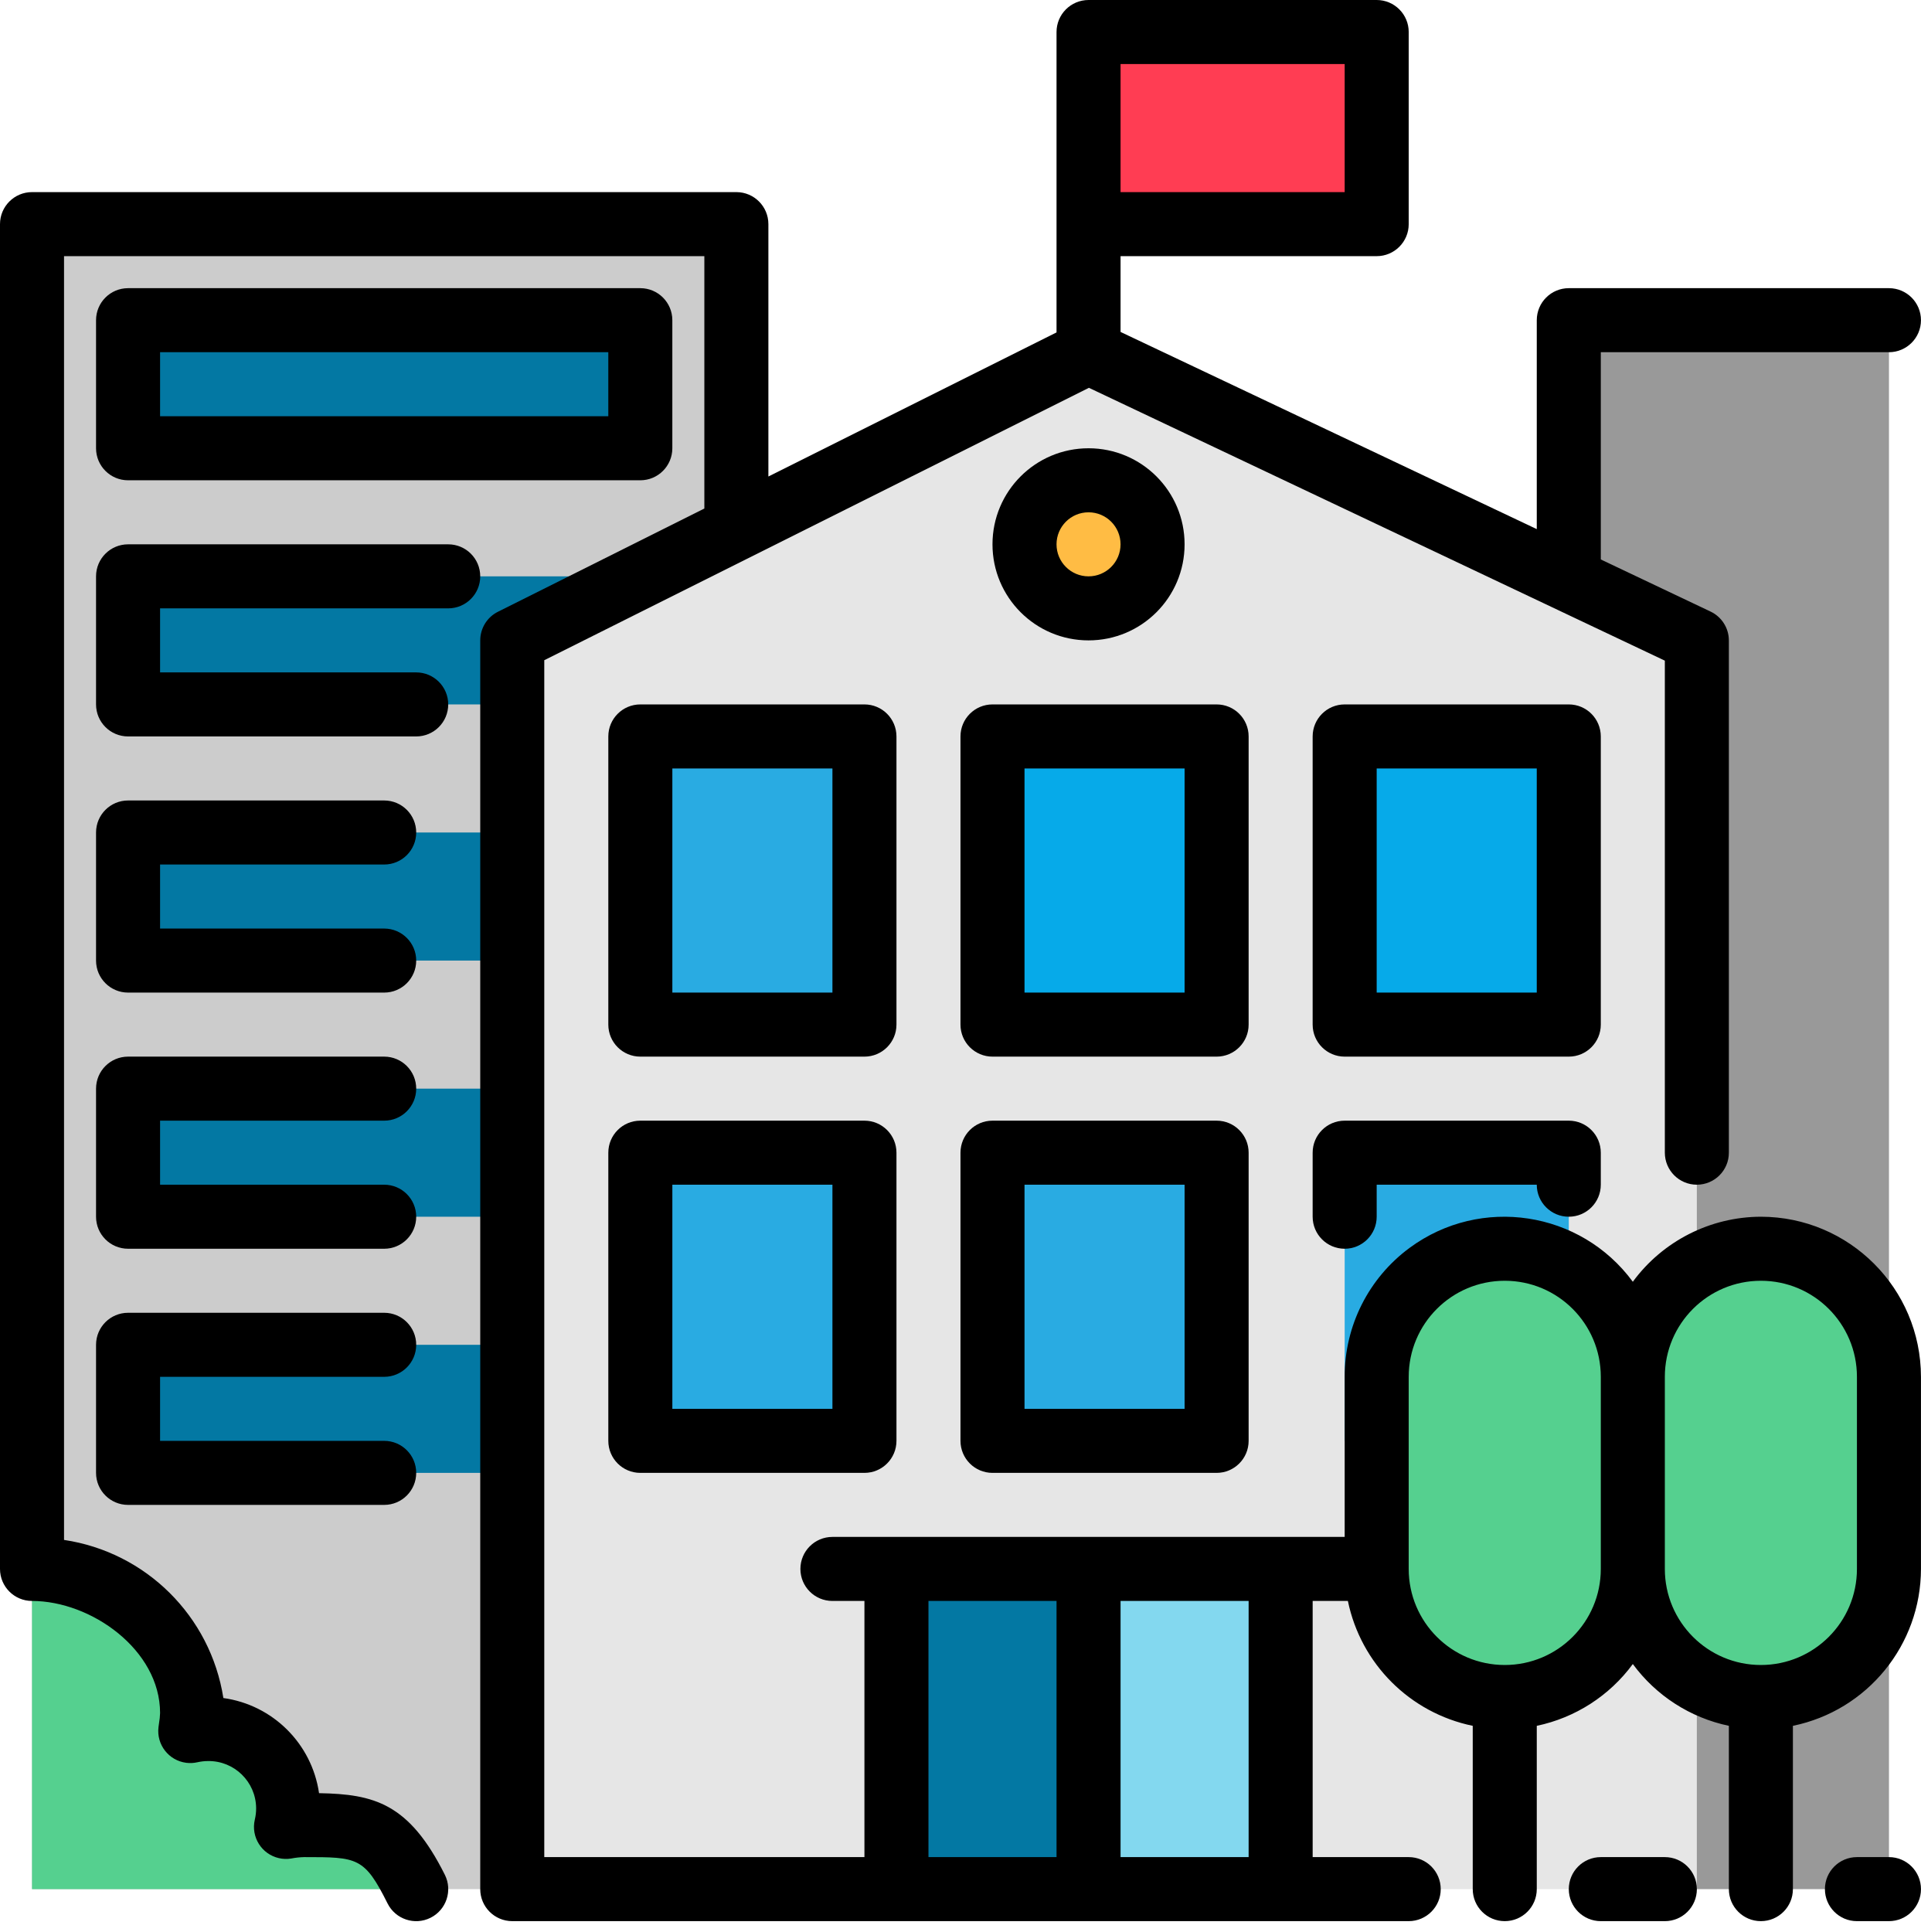
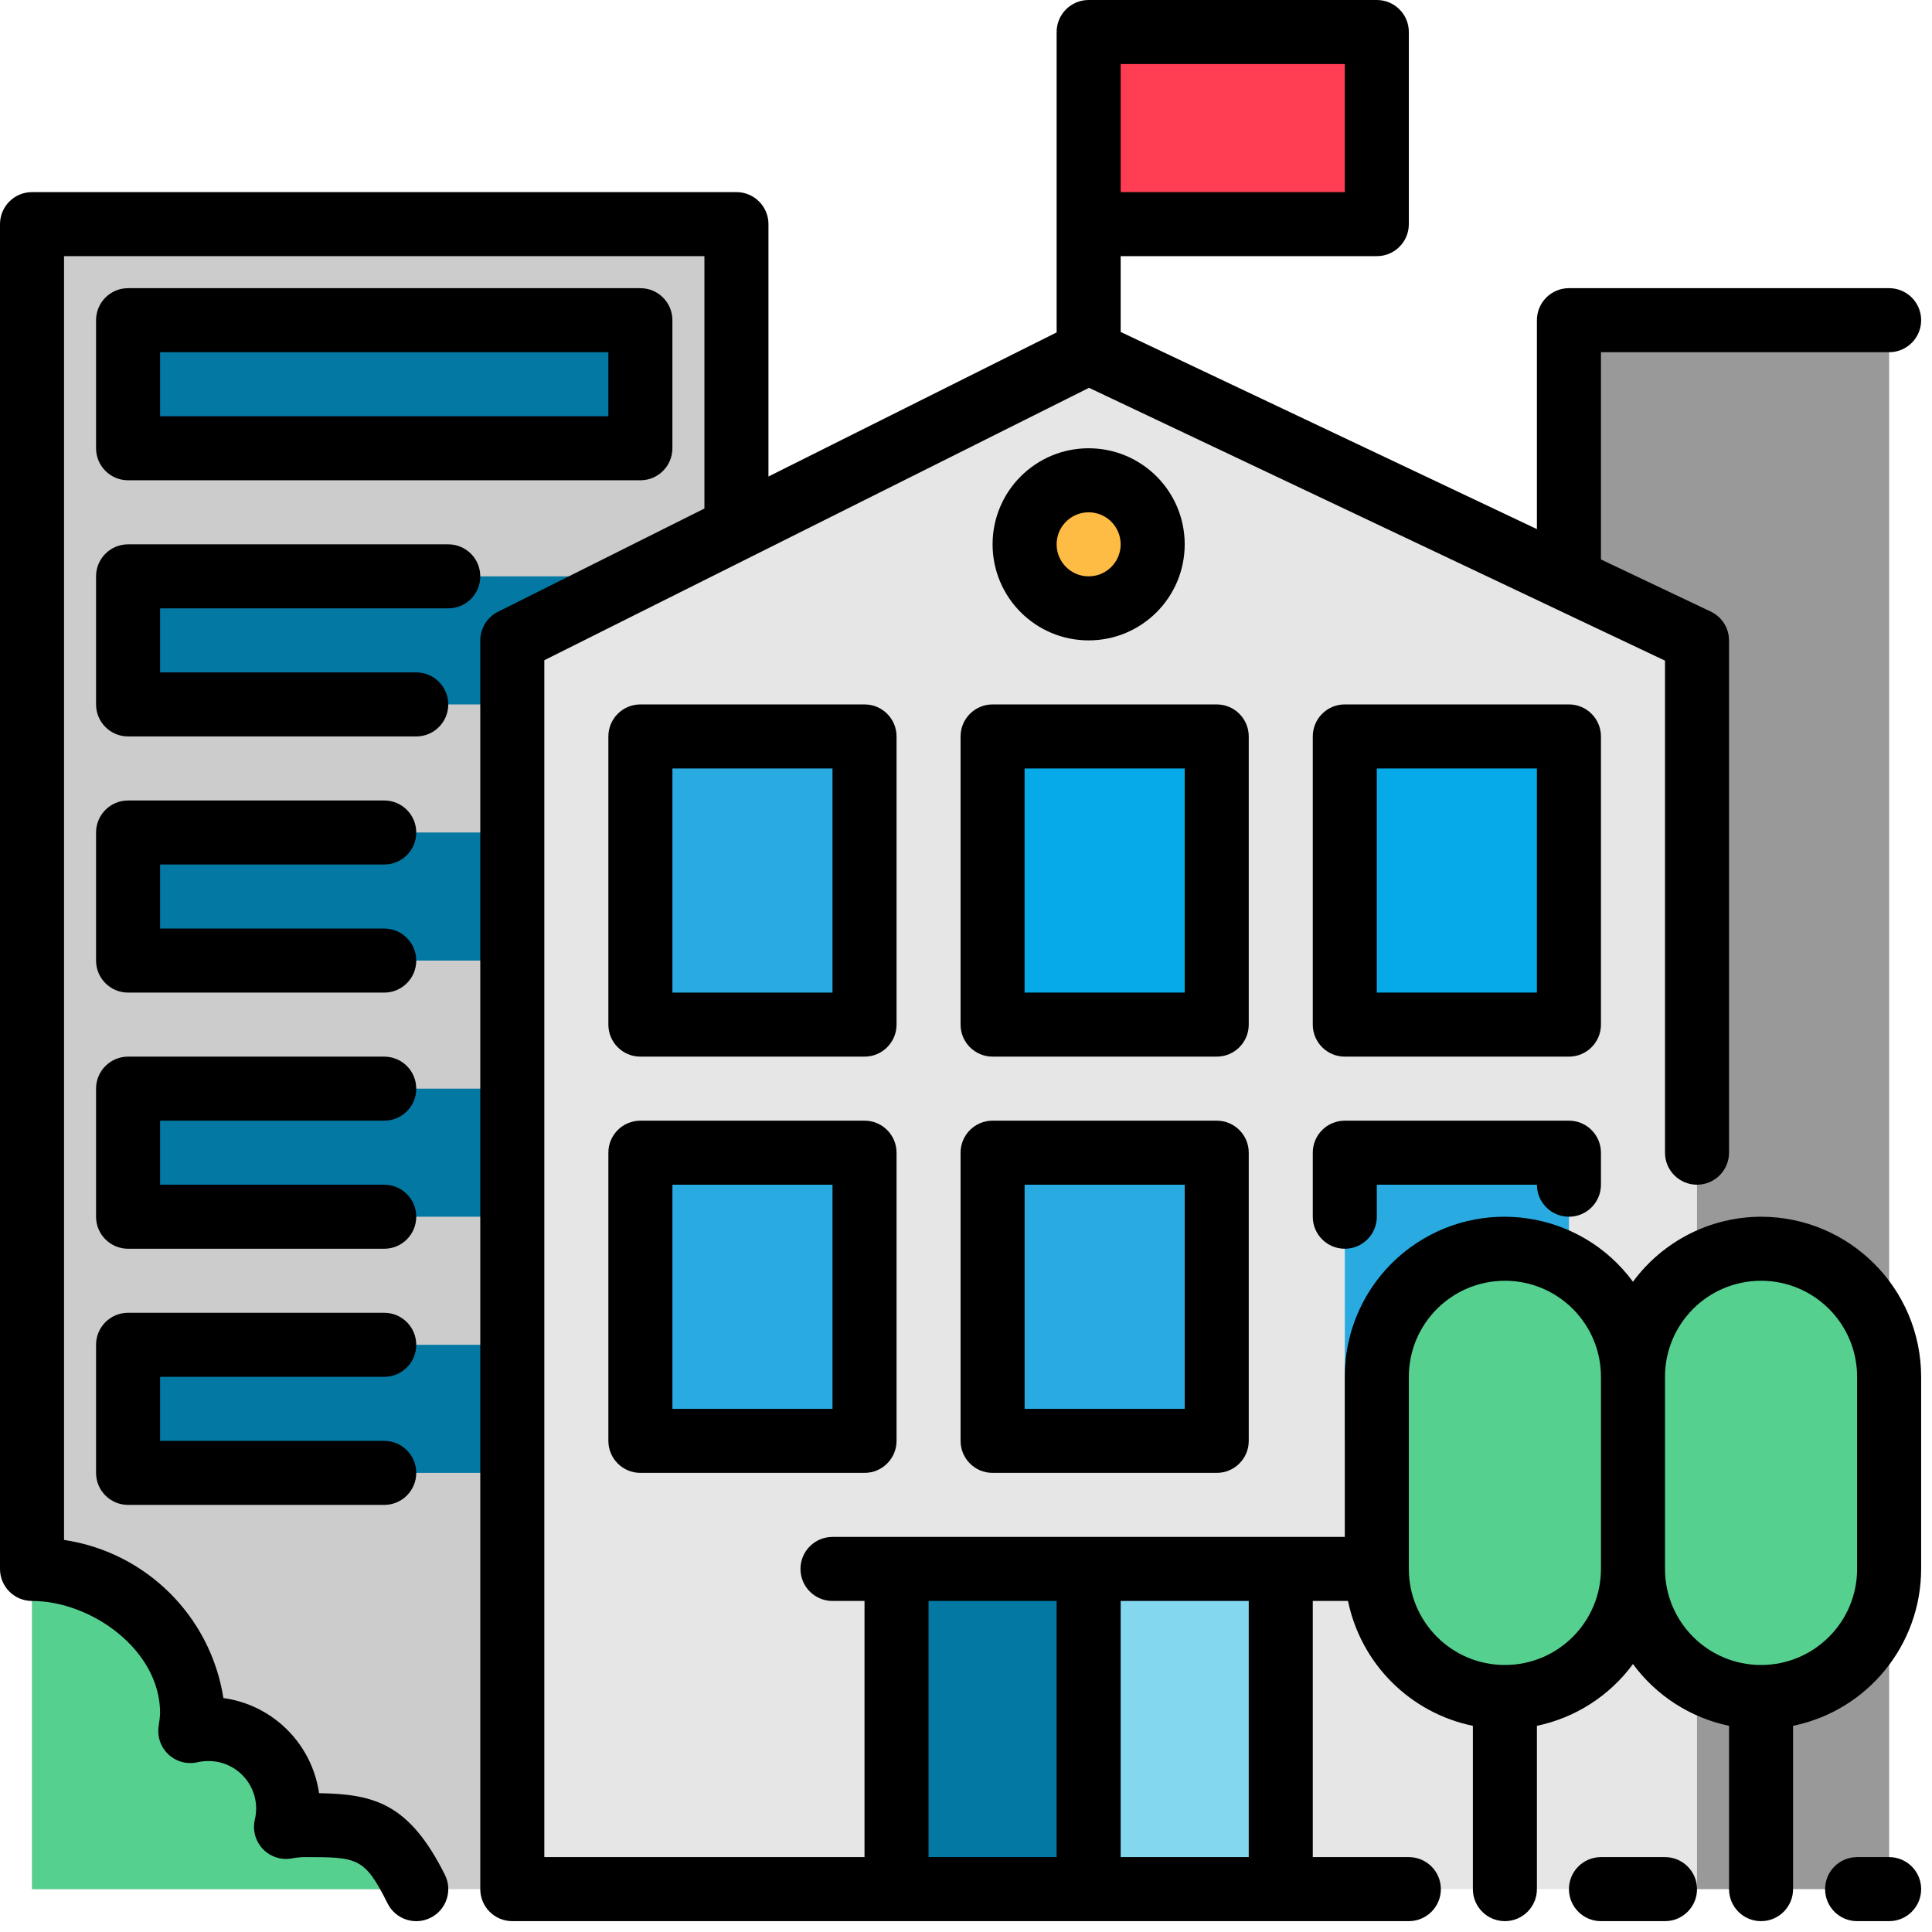
- <svg xmlns="http://www.w3.org/2000/svg" width="354" height="356" viewBox="0 0 354 356" fill="none">
-   <path d="M-3.42102e-06 0H29.5V144.55H-3.42102e-06V0Z" transform="translate(289.102 59) scale(2)" fill="#999999" />
-   <path d="M-3.42102e-06 0H26.55V17.7H-3.42102e-06V0Z" transform="translate(200.602 5.8999) scale(2)" fill="#FF3D53" />
-   <path d="M9.56535e-08 153.4H64.9V26.55V0H9.56535e-08V153.4Z" transform="translate(5.89844 41.3) scale(2)" fill="#CCCCCC" />
-   <path d="M-6.07681e-07 0H47.2V11.8H-6.07681e-07V0Z" transform="translate(23.5977 106.2) scale(2)" fill="#0378A3" />
-   <path d="M-6.07681e-07 0H47.2V11.8H-6.07681e-07V0Z" transform="translate(23.5977 153.4) scale(2)" fill="#0378A3" />
-   <path d="M-6.07681e-07 0H47.2V11.8H-6.07681e-07V0Z" transform="translate(23.5977 200.6) scale(2)" fill="#0378A3" />
-   <path d="M-6.07681e-07 0H47.2V11.8H-6.07681e-07V0Z" transform="translate(23.5977 247.8) scale(2)" fill="#0378A3" />
-   <path d="M109.15 141.6H2.20566e-06V26.55L53.1 0L109.15 26.55V73.75V141.6Z" transform="translate(94.3984 64.8999) scale(2)" fill="#E6E6E6" />
-   <path d="M-6.07681e-07 0H47.2V11.8H-6.07681e-07V0Z" transform="translate(23.6016 59) scale(2)" fill="#0378A3" />
-   <path d="M9.56535e-08 0C7.331 0 14.75 5.944 14.75 13.275C14.73 13.835 14.674 14.394 14.582 14.948C18.52 14.014 22.469 16.45 23.402 20.387C23.666 21.499 23.666 22.657 23.402 23.768C23.954 23.667 24.514 23.611 25.075 23.6C30.273 23.6 32.45 23.6 35.4 29.5H9.56535e-08V0Z" transform="translate(5.89844 289.1) scale(2)" fill="#55D08F" />
-   <path d="M2.20566e-06 0H20.65V26.55H2.20566e-06V0Z" transform="translate(118 135.7) scale(2)" fill="#29ABE2" />
-   <path d="M2.20566e-06 0H20.65V26.55H2.20566e-06V0Z" transform="translate(182.898 135.7) scale(2)" fill="#06AAE9" />
-   <path d="M-3.42102e-06 0H20.65V26.55H-3.42102e-06V0Z" transform="translate(247.801 135.7) scale(2)" fill="#06AAE9" />
-   <path d="M2.20566e-06 0H20.65V26.55H2.20566e-06V0Z" transform="translate(118 212.4) scale(2)" fill="#29ABE2" />
-   <path d="M2.20566e-06 0H20.65V26.55H2.20566e-06V0Z" transform="translate(182.898 212.4) scale(2)" fill="#29ABE2" />
-   <path d="M-3.42102e-06 0H20.65V26.55H-3.42102e-06V0Z" transform="translate(247.801 212.4) scale(2)" fill="#29ABE2" />
-   <path d="M2.20566e-06 0H17.7V29.5H2.20566e-06V0Z" transform="translate(165.199 289.1) scale(2)" fill="#0378A3" />
-   <path d="M-3.42102e-06 0H17.7V29.5H-3.42102e-06V0Z" transform="translate(200.602 289.1) scale(2)" fill="#83D8EF" />
-   <path d="M5.9 11.8C9.158 11.8 11.8 9.158 11.8 5.9C11.8 2.642 9.158 0 5.9 0C2.642 0 -3.42102e-06 2.642 -3.42102e-06 5.9C-3.42102e-06 9.158 2.642 11.8 5.9 11.8Z" transform="translate(188.801 88.5) scale(2)" fill="#FFBC44" />
-   <path d="M11.8 0C18.317 0 23.6 5.283 23.6 11.8V29.5C23.6 36.017 18.317 41.3 11.8 41.3C5.283 41.3 -3.42102e-06 36.017 -3.42102e-06 29.5V11.8C-3.42102e-06 5.283 5.283 0 11.8 0Z" transform="translate(300.898 230.1) scale(2)" fill="#55D08F" />
-   <path d="M11.8 0C18.317 0 23.6 5.283 23.6 11.8V29.5C23.6 36.017 18.317 41.3 11.8 41.3C5.283 41.3 -3.42102e-06 36.017 -3.42102e-06 29.5V11.8C-3.42102e-06 5.283 5.283 0 11.8 0Z" transform="translate(253.699 230.1) scale(2)" fill="#55D08F" />
-   <path d="M162.25 112.1C157.589 112.113 153.211 114.336 150.45 118.091C145.636 111.55 136.431 110.149 129.89 114.963C126.111 117.743 123.886 122.159 123.9 126.85V141.6H76.7C75.071 141.6 73.75 142.921 73.75 144.55C73.75 146.179 75.071 147.5 76.7 147.5H79.65V171.1H50.15V60.826L100.335 35.73L153.4 60.867V106.2C153.4 107.829 154.721 109.15 156.35 109.15C157.979 109.15 159.3 107.829 159.3 106.2V59C159.296 57.864 158.639 56.831 157.613 56.345L147.5 51.545V32.45H174.05C175.679 32.45 177 31.129 177 29.5C177 27.871 175.679 26.55 174.05 26.55H144.55C142.921 26.55 141.6 27.871 141.6 29.5V48.749L103.25 30.583V23.6H126.85C128.479 23.6 129.8 22.279 129.8 20.65V2.95C129.8 1.321 128.479 0 126.85 0H100.3C98.671 0 97.35 1.321 97.35 2.95V30.627L70.8 43.902V20.65C70.8 19.021 69.479 17.7 67.85 17.7H2.95C1.321 17.7 0 19.021 0 20.65V144.55C0 146.179 1.321 147.5 2.95 147.5C8.408 147.5 14.75 152.011 14.75 157.825C14.74 158.132 14.708 158.437 14.656 158.74L14.605 159.117C14.402 160.734 15.548 162.209 17.165 162.412C17.505 162.455 17.849 162.438 18.184 162.362C18.509 162.289 18.842 162.251 19.175 162.25C21.591 162.222 23.572 164.158 23.6 166.574C23.604 166.94 23.562 167.305 23.476 167.66C23.113 169.249 24.106 170.83 25.694 171.194C26.066 171.279 26.451 171.291 26.827 171.23C27.222 171.153 27.623 171.11 28.025 171.1C32.946 171.1 33.577 171.1 35.71 175.369C36.438 176.827 38.211 177.419 39.669 176.69C41.127 175.962 41.718 174.189 40.99 172.731C37.686 166.126 34.462 165.3 29.397 165.209C28.736 160.651 25.143 157.079 20.582 156.444C19.398 148.902 13.452 143.002 5.9 141.877V23.6H64.9V46.852L45.881 56.363C44.882 56.862 44.251 57.883 44.25 59V174.05C44.25 175.679 45.571 177 47.2 177H129.8C131.429 177 132.75 175.679 132.75 174.05C132.75 172.421 131.429 171.1 129.8 171.1H120.95V147.5H124.195C125.388 153.289 129.911 157.812 135.7 159.005V174.05C135.7 175.679 137.021 177 138.65 177C140.279 177 141.6 175.679 141.6 174.05V159.005C145.15 158.261 148.302 156.234 150.45 153.312C152.598 156.234 155.75 158.261 159.3 159.005V174.05C159.3 175.679 160.621 177 162.25 177C163.879 177 165.2 175.679 165.2 174.05V159.005C172.063 157.594 176.991 151.557 177 144.55V126.85C176.99 118.708 170.392 112.11 162.25 112.1ZM103.25 5.9H123.9V17.7H103.25V5.9ZM85.55 147.5H97.35V171.1H85.55V147.5ZM115.05 171.1H103.25V147.5H115.05V171.1ZM138.65 153.4C133.762 153.4 129.8 149.438 129.8 144.55V126.85C129.8 121.962 133.762 118 138.65 118C143.538 118 147.5 121.962 147.5 126.85V144.55C147.5 149.438 143.537 153.4 138.65 153.4ZM171.1 144.55C171.1 149.438 167.138 153.4 162.25 153.4C157.362 153.4 153.4 149.438 153.4 144.55V126.85C153.4 121.962 157.362 118 162.25 118C167.138 118 171.1 121.962 171.1 126.85V144.55Z" transform="scale(2)" fill="black" />
-   <path d="M2.95 17.7H50.15C51.779 17.7 53.1 16.379 53.1 14.75V2.95C53.1 1.321 51.779 0 50.15 0H2.95C1.321 0 9.56535e-08 1.321 9.56535e-08 2.95V14.75C9.56535e-08 16.379 1.32 17.7 2.95 17.7ZM5.9 5.9H47.2V11.8H5.9V5.9Z" transform="translate(17.6992 53.1001) scale(2)" fill="black" />
-   <path d="M32.45 14.75C32.45 13.121 31.129 11.8 29.5 11.8H5.9V5.9H32.45C34.079 5.9 35.4 4.579 35.4 2.95C35.4 1.321 34.079 0 32.45 0H2.95C1.321 0 9.56535e-08 1.321 9.56535e-08 2.95V14.75C9.56535e-08 16.379 1.321 17.7 2.95 17.7H29.5C31.129 17.7 32.45 16.379 32.45 14.75Z" transform="translate(17.6992 100.3) scale(2)" fill="black" />
-   <path d="M26.55 5.9C28.179 5.9 29.5 4.579 29.5 2.95C29.5 1.321 28.179 0 26.55 0H2.95C1.321 0 9.56535e-08 1.321 9.56535e-08 2.95V14.75C9.56535e-08 16.379 1.321 17.7 2.95 17.7H26.55C28.179 17.7 29.5 16.379 29.5 14.75C29.5 13.121 28.179 11.8 26.55 11.8H5.9V5.9H26.55Z" transform="translate(17.6992 147.5) scale(2)" fill="black" />
-   <path d="M26.55 5.9C28.179 5.9 29.5 4.579 29.5 2.95C29.5 1.321 28.179 0 26.55 0H2.95C1.321 0 9.56535e-08 1.321 9.56535e-08 2.95V14.75C9.56535e-08 16.379 1.321 17.7 2.95 17.7H26.55C28.179 17.7 29.5 16.379 29.5 14.75C29.5 13.121 28.179 11.8 26.55 11.8H5.9V5.9H26.55Z" transform="translate(17.6992 194.7) scale(2)" fill="black" />
-   <path d="M26.55 5.9C28.179 5.9 29.5 4.579 29.5 2.95C29.5 1.321 28.179 0 26.55 0H2.95C1.321 0 9.56535e-08 1.321 9.56535e-08 2.95V14.75C9.56535e-08 16.379 1.321 17.7 2.95 17.7H26.55C28.179 17.7 29.5 16.379 29.5 14.75C29.5 13.121 28.179 11.8 26.55 11.8H5.9V5.9H26.55Z" transform="translate(17.6992 241.9) scale(2)" fill="black" />
-   <path d="M26.55 2.95C26.55 1.321 25.229 0 23.6 0H2.95C1.321 0 2.20566e-06 1.321 2.20566e-06 2.95V29.5C2.20566e-06 31.129 1.321 32.45 2.95 32.45H23.6C25.229 32.45 26.55 31.129 26.55 29.5V2.95ZM20.65 26.55H5.9V5.9H20.65V26.55Z" transform="translate(112.102 129.8) scale(2)" fill="black" />
-   <path d="M26.55 2.95C26.55 1.321 25.229 0 23.6 0H2.95C1.321 0 2.20566e-06 1.321 2.20566e-06 2.95V29.5C2.20566e-06 31.129 1.321 32.45 2.95 32.45H23.6C25.229 32.45 26.55 31.129 26.55 29.5V2.95ZM20.65 26.55H5.9V5.9H20.65V26.55Z" transform="translate(177 129.8) scale(2)" fill="black" />
-   <path d="M26.55 2.95C26.55 1.321 25.229 0 23.6 0H2.95C1.321 0 -3.42102e-06 1.321 -3.42102e-06 2.95V29.5C-3.42102e-06 31.129 1.321 32.45 2.95 32.45H23.6C25.229 32.45 26.55 31.129 26.55 29.5V2.95ZM20.65 26.55H5.9V5.9H20.65V26.55Z" transform="translate(241.898 129.8) scale(2)" fill="black" />
-   <path d="M23.6 0H2.95C1.321 0 2.20566e-06 1.321 2.20566e-06 2.95V29.5C2.20566e-06 31.129 1.321 32.45 2.95 32.45H23.6C25.229 32.45 26.55 31.129 26.55 29.5V2.95C26.55 1.321 25.229 0 23.6 0ZM20.65 26.55H5.9V5.9H20.65V26.55Z" transform="translate(112.102 206.5) scale(2)" fill="black" />
-   <path d="M23.6 0H2.95C1.321 0 2.20566e-06 1.321 2.20566e-06 2.95V29.5C2.20566e-06 31.129 1.321 32.45 2.95 32.45H23.6C25.229 32.45 26.55 31.129 26.55 29.5V2.95C26.55 1.321 25.229 0 23.6 0ZM20.65 26.55H5.9V5.9H20.65V26.55Z" transform="translate(177 206.5) scale(2)" fill="black" />
-   <path d="M23.6 0H2.95C1.321 0 -3.42102e-06 1.321 -3.42102e-06 2.95V8.85C-3.42102e-06 10.479 1.321 11.8 2.95 11.8C4.579 11.8 5.9 10.479 5.9 8.85V5.9H20.65C20.65 7.529 21.971 8.85 23.6 8.85C25.229 8.85 26.55 7.529 26.55 5.9V2.95C26.55 1.321 25.229 0 23.6 0Z" transform="translate(241.898 206.5) scale(2)" fill="black" />
-   <path d="M17.7 8.85C17.7 3.962 13.738 0 8.85 0C3.962 0 2.20566e-06 3.962 2.20566e-06 8.85C2.20566e-06 13.738 3.962 17.7 8.85 17.7C13.738 17.7 17.7 13.738 17.7 8.85ZM5.9 8.85C5.9 7.221 7.221 5.9 8.85 5.9C10.479 5.9 11.8 7.221 11.8 8.85C11.8 10.479 10.479 11.8 8.85 11.8C7.221 11.8 5.9 10.479 5.9 8.85Z" transform="translate(182.898 82.6001) scale(2)" fill="black" />
-   <path d="M8.85 5.9C10.479 5.9 11.8 4.579 11.8 2.95C11.8 1.321 10.479 0 8.85 0H2.95C1.321 0 -3.42102e-06 1.321 -3.42102e-06 2.95C-3.42102e-06 4.579 1.321 5.9 2.95 5.9H8.85Z" transform="translate(289.102 342.2) scale(2)" fill="black" />
-   <path d="M5.9 0H2.95C1.321 0 -3.42102e-06 1.321 -3.42102e-06 2.95C-3.42102e-06 4.579 1.321 5.9 2.95 5.9H5.9C7.529 5.9 8.85 4.579 8.85 2.95C8.85 1.321 7.529 0 5.9 0Z" transform="translate(336.301 342.2) scale(2)" fill="black" />
+ <svg xmlns="http://www.w3.org/2000/svg" width="89" height="89" viewBox="0 0 89 89" fill="none">
+   <path d="M-3.42102e-06 0H29.5V144.55H-3.42102e-06V0Z" transform="translate(72.2754 14.75) scale(0.5)" fill="#999999" />
+   <path d="M-3.42102e-06 0H26.55V17.7H-3.42102e-06V0Z" transform="translate(50.1504 1.47498) scale(0.5)" fill="#FF3D53" />
+   <path d="M9.56535e-08 153.4H64.9V26.55V0H9.56535e-08V153.4Z" transform="translate(1.47461 10.325) scale(0.5)" fill="#CCCCCC" />
+   <path d="M-6.07681e-07 0H47.2V11.8H-6.07681e-07V0Z" transform="translate(5.89941 26.55) scale(0.5)" fill="#0378A3" />
+   <path d="M-6.07681e-07 0H47.2V11.8H-6.07681e-07V0Z" transform="translate(5.89941 38.35) scale(0.5)" fill="#0378A3" />
+   <path d="M-6.07681e-07 0H47.2V11.8H-6.07681e-07V0Z" transform="translate(5.89941 50.15) scale(0.5)" fill="#0378A3" />
+   <path d="M-6.07681e-07 0H47.2V11.8H-6.07681e-07V0Z" transform="translate(5.89941 61.95) scale(0.5)" fill="#0378A3" />
+   <path d="M109.15 141.6H2.20566e-06V26.55L53.1 0L109.15 26.55V73.75V141.6Z" transform="translate(23.5996 16.225) scale(0.5)" fill="#E6E6E6" />
+   <path d="M-6.07681e-07 0H47.2V11.8H-6.07681e-07V0Z" transform="translate(5.90039 14.75) scale(0.5)" fill="#0378A3" />
+   <path d="M9.56535e-08 0C7.331 0 14.75 5.944 14.75 13.275C14.73 13.835 14.674 14.394 14.582 14.948C18.52 14.014 22.469 16.45 23.402 20.387C23.666 21.499 23.666 22.657 23.402 23.768C23.954 23.667 24.514 23.611 25.075 23.6C30.273 23.6 32.45 23.6 35.4 29.5H9.56535e-08V0Z" transform="translate(1.47461 72.275) scale(0.5)" fill="#55D08F" />
+   <path d="M2.20566e-06 0H20.65V26.55H2.20566e-06V0Z" transform="translate(29.5 33.925) scale(0.5)" fill="#29ABE2" />
+   <path d="M2.20566e-06 0H20.65V26.55H2.20566e-06V0Z" transform="translate(45.7246 33.925) scale(0.5)" fill="#06AAE9" />
+   <path d="M-3.42102e-06 0H20.65V26.55H-3.42102e-06V0Z" transform="translate(61.9502 33.925) scale(0.5)" fill="#06AAE9" />
+   <path d="M2.20566e-06 0H20.65V26.55H2.20566e-06V0Z" transform="translate(29.5 53.1) scale(0.5)" fill="#29ABE2" />
+   <path d="M2.20566e-06 0H20.65V26.55H2.20566e-06V0Z" transform="translate(45.7246 53.1) scale(0.5)" fill="#29ABE2" />
+   <path d="M-3.42102e-06 0H20.65V26.55H-3.42102e-06V0Z" transform="translate(61.9502 53.1) scale(0.5)" fill="#29ABE2" />
+   <path d="M2.20566e-06 0H17.7V29.5H2.20566e-06V0Z" transform="translate(41.2998 72.275) scale(0.5)" fill="#0378A3" />
+   <path d="M-3.42102e-06 0H17.7V29.5H-3.42102e-06V0Z" transform="translate(50.1504 72.275) scale(0.5)" fill="#83D8EF" />
+   <path d="M5.9 11.8C9.158 11.8 11.8 9.158 11.8 5.9C11.8 2.642 9.158 0 5.9 0C2.642 0 -3.42102e-06 2.642 -3.42102e-06 5.9C-3.42102e-06 9.158 2.642 11.8 5.9 11.8Z" transform="translate(47.2002 22.125) scale(0.5)" fill="#FFBC44" />
+   <path d="M11.8 0C18.317 0 23.6 5.283 23.6 11.8V29.5C23.6 36.017 18.317 41.3 11.8 41.3C5.283 41.3 -3.42102e-06 36.017 -3.42102e-06 29.5V11.8C-3.42102e-06 5.283 5.283 0 11.8 0Z" transform="translate(75.2246 57.525) scale(0.5)" fill="#55D08F" />
+   <path d="M11.8 0C18.317 0 23.6 5.283 23.6 11.8V29.5C23.6 36.017 18.317 41.3 11.8 41.3C5.283 41.3 -3.42102e-06 36.017 -3.42102e-06 29.5V11.8C-3.42102e-06 5.283 5.283 0 11.8 0Z" transform="translate(63.4248 57.525) scale(0.5)" fill="#55D08F" />
+   <path d="M162.25 112.1C157.589 112.113 153.211 114.336 150.45 118.091C145.636 111.55 136.431 110.149 129.89 114.963C126.111 117.743 123.886 122.159 123.9 126.85V141.6H76.7C75.071 141.6 73.75 142.921 73.75 144.55C73.75 146.179 75.071 147.5 76.7 147.5H79.65V171.1H50.15V60.826L100.335 35.73L153.4 60.867V106.2C153.4 107.829 154.721 109.15 156.35 109.15C157.979 109.15 159.3 107.829 159.3 106.2V59C159.296 57.864 158.639 56.831 157.613 56.345L147.5 51.545V32.45H174.05C175.679 32.45 177 31.129 177 29.5C177 27.871 175.679 26.55 174.05 26.55H144.55C142.921 26.55 141.6 27.871 141.6 29.5V48.749L103.25 30.583V23.6H126.85C128.479 23.6 129.8 22.279 129.8 20.65V2.95C129.8 1.321 128.479 0 126.85 0H100.3C98.671 0 97.35 1.321 97.35 2.95V30.627L70.8 43.902V20.65C70.8 19.021 69.479 17.7 67.85 17.7H2.95C1.321 17.7 0 19.021 0 20.65V144.55C0 146.179 1.321 147.5 2.95 147.5C8.408 147.5 14.75 152.011 14.75 157.825C14.74 158.132 14.708 158.437 14.656 158.74L14.605 159.117C14.402 160.734 15.548 162.209 17.165 162.412C17.505 162.455 17.849 162.438 18.184 162.362C18.509 162.289 18.842 162.251 19.175 162.25C21.591 162.222 23.572 164.158 23.6 166.574C23.604 166.94 23.562 167.305 23.476 167.66C23.113 169.249 24.106 170.83 25.694 171.194C26.066 171.279 26.451 171.291 26.827 171.23C27.222 171.153 27.623 171.11 28.025 171.1C32.946 171.1 33.577 171.1 35.71 175.369C36.438 176.827 38.211 177.419 39.669 176.69C41.127 175.962 41.718 174.189 40.99 172.731C37.686 166.126 34.462 165.3 29.397 165.209C28.736 160.651 25.143 157.079 20.582 156.444C19.398 148.902 13.452 143.002 5.9 141.877V23.6H64.9V46.852L45.881 56.363C44.882 56.862 44.251 57.883 44.25 59V174.05C44.25 175.679 45.571 177 47.2 177H129.8C131.429 177 132.75 175.679 132.75 174.05C132.75 172.421 131.429 171.1 129.8 171.1H120.95V147.5H124.195C125.388 153.289 129.911 157.812 135.7 159.005V174.05C135.7 175.679 137.021 177 138.65 177C140.279 177 141.6 175.679 141.6 174.05V159.005C145.15 158.261 148.302 156.234 150.45 153.312C152.598 156.234 155.75 158.261 159.3 159.005V174.05C159.3 175.679 160.621 177 162.25 177C163.879 177 165.2 175.679 165.2 174.05V159.005C172.063 157.594 176.991 151.557 177 144.55V126.85C176.99 118.708 170.392 112.11 162.25 112.1ZM103.25 5.9H123.9V17.7H103.25V5.9ZM85.55 147.5H97.35V171.1H85.55V147.5ZM115.05 171.1H103.25V147.5H115.05V171.1ZM138.65 153.4C133.762 153.4 129.8 149.438 129.8 144.55V126.85C129.8 121.962 133.762 118 138.65 118C143.538 118 147.5 121.962 147.5 126.85V144.55C147.5 149.438 143.537 153.4 138.65 153.4ZM171.1 144.55C171.1 149.438 167.138 153.4 162.25 153.4C157.362 153.4 153.4 149.438 153.4 144.55V126.85C153.4 121.962 157.362 118 162.25 118C167.138 118 171.1 121.962 171.1 126.85V144.55Z" transform="scale(0.5)" fill="black" />
+   <path d="M2.95 17.7H50.15C51.779 17.7 53.1 16.379 53.1 14.75V2.95C53.1 1.321 51.779 0 50.15 0H2.95C1.321 0 9.56535e-08 1.321 9.56535e-08 2.95V14.75C9.56535e-08 16.379 1.32 17.7 2.95 17.7ZM5.9 5.9H47.2V11.8H5.9V5.9Z" transform="translate(4.4248 13.275) scale(0.5)" fill="black" />
+   <path d="M32.45 14.75C32.45 13.121 31.129 11.8 29.5 11.8H5.9V5.9H32.45C34.079 5.9 35.4 4.579 35.4 2.95C35.4 1.321 34.079 0 32.45 0H2.95C1.321 0 9.56535e-08 1.321 9.56535e-08 2.95V14.75C9.56535e-08 16.379 1.321 17.7 2.95 17.7H29.5C31.129 17.7 32.45 16.379 32.45 14.75Z" transform="translate(4.4248 25.075) scale(0.5)" fill="black" />
+   <path d="M26.55 5.9C28.179 5.9 29.5 4.579 29.5 2.95C29.5 1.321 28.179 0 26.55 0H2.95C1.321 0 9.56535e-08 1.321 9.56535e-08 2.95V14.75C9.56535e-08 16.379 1.321 17.7 2.95 17.7H26.55C28.179 17.7 29.5 16.379 29.5 14.75C29.5 13.121 28.179 11.8 26.55 11.8H5.9V5.9H26.55Z" transform="translate(4.4248 36.875) scale(0.5)" fill="black" />
+   <path d="M26.55 5.9C28.179 5.9 29.5 4.579 29.5 2.95C29.5 1.321 28.179 0 26.55 0H2.95C1.321 0 9.56535e-08 1.321 9.56535e-08 2.95V14.75C9.56535e-08 16.379 1.321 17.7 2.95 17.7H26.55C28.179 17.7 29.5 16.379 29.5 14.75C29.5 13.121 28.179 11.8 26.55 11.8H5.9V5.9H26.55Z" transform="translate(4.4248 48.675) scale(0.5)" fill="black" />
+   <path d="M26.55 5.9C28.179 5.9 29.5 4.579 29.5 2.95C29.5 1.321 28.179 0 26.55 0H2.95C1.321 0 9.56535e-08 1.321 9.56535e-08 2.95V14.75C9.56535e-08 16.379 1.321 17.7 2.95 17.7H26.55C28.179 17.7 29.5 16.379 29.5 14.75C29.5 13.121 28.179 11.8 26.55 11.8H5.9V5.9H26.55Z" transform="translate(4.4248 60.475) scale(0.5)" fill="black" />
+   <path d="M26.55 2.95C26.55 1.321 25.229 0 23.6 0H2.95C1.321 0 2.20566e-06 1.321 2.20566e-06 2.95V29.5C2.20566e-06 31.129 1.321 32.45 2.95 32.45H23.6C25.229 32.45 26.55 31.129 26.55 29.5V2.95ZM20.65 26.55H5.9V5.9H20.65V26.55Z" transform="translate(28.0254 32.45) scale(0.5)" fill="black" />
+   <path d="M26.55 2.95C26.55 1.321 25.229 0 23.6 0H2.95C1.321 0 2.20566e-06 1.321 2.20566e-06 2.95V29.5C2.20566e-06 31.129 1.321 32.45 2.95 32.45H23.6C25.229 32.45 26.55 31.129 26.55 29.5V2.95ZM20.65 26.55H5.9V5.9H20.65V26.55Z" transform="translate(44.25 32.45) scale(0.5)" fill="black" />
+   <path d="M26.55 2.95C26.55 1.321 25.229 0 23.6 0H2.95C1.321 0 -3.42102e-06 1.321 -3.42102e-06 2.95V29.5C-3.42102e-06 31.129 1.321 32.45 2.95 32.45H23.6C25.229 32.45 26.55 31.129 26.55 29.5V2.95ZM20.65 26.55H5.9V5.9H20.65V26.55Z" transform="translate(60.4746 32.45) scale(0.5)" fill="black" />
+   <path d="M23.6 0H2.95C1.321 0 2.20566e-06 1.321 2.20566e-06 2.95V29.5C2.20566e-06 31.129 1.321 32.45 2.95 32.45H23.6C25.229 32.45 26.55 31.129 26.55 29.5V2.95C26.55 1.321 25.229 0 23.6 0ZM20.65 26.55H5.9V5.9H20.65V26.55Z" transform="translate(28.0254 51.625) scale(0.5)" fill="black" />
+   <path d="M23.6 0H2.95C1.321 0 2.20566e-06 1.321 2.20566e-06 2.95V29.5C2.20566e-06 31.129 1.321 32.45 2.95 32.45H23.6C25.229 32.45 26.55 31.129 26.55 29.5V2.95C26.55 1.321 25.229 0 23.6 0ZM20.65 26.55H5.9V5.9H20.65V26.55Z" transform="translate(44.25 51.625) scale(0.5)" fill="black" />
+   <path d="M23.6 0H2.95C1.321 0 -3.42102e-06 1.321 -3.42102e-06 2.95V8.85C-3.42102e-06 10.479 1.321 11.8 2.95 11.8C4.579 11.8 5.9 10.479 5.9 8.85V5.9H20.65C20.65 7.529 21.971 8.85 23.6 8.85C25.229 8.85 26.55 7.529 26.55 5.9V2.95C26.55 1.321 25.229 0 23.6 0Z" transform="translate(60.4746 51.625) scale(0.5)" fill="black" />
+   <path d="M17.7 8.85C17.7 3.962 13.738 0 8.85 0C3.962 0 2.20566e-06 3.962 2.20566e-06 8.85C2.20566e-06 13.738 3.962 17.7 8.85 17.7C13.738 17.7 17.7 13.738 17.7 8.85ZM5.9 8.85C5.9 7.221 7.221 5.9 8.85 5.9C10.479 5.9 11.8 7.221 11.8 8.85C11.8 10.479 10.479 11.8 8.85 11.8C7.221 11.8 5.9 10.479 5.9 8.85Z" transform="translate(45.7246 20.65) scale(0.5)" fill="black" />
+   <path d="M8.85 5.9C10.479 5.9 11.8 4.579 11.8 2.95C11.8 1.321 10.479 0 8.85 0H2.95C1.321 0 -3.42102e-06 1.321 -3.42102e-06 2.95C-3.42102e-06 4.579 1.321 5.9 2.95 5.9H8.85Z" transform="translate(72.2754 85.55) scale(0.5)" fill="black" />
+   <path d="M5.9 0H2.95C1.321 0 -3.42102e-06 1.321 -3.42102e-06 2.95C-3.42102e-06 4.579 1.321 5.9 2.95 5.9H5.9C7.529 5.9 8.85 4.579 8.85 2.95C8.85 1.321 7.529 0 5.9 0Z" transform="translate(84.0752 85.55) scale(0.5)" fill="black" />
</svg>
